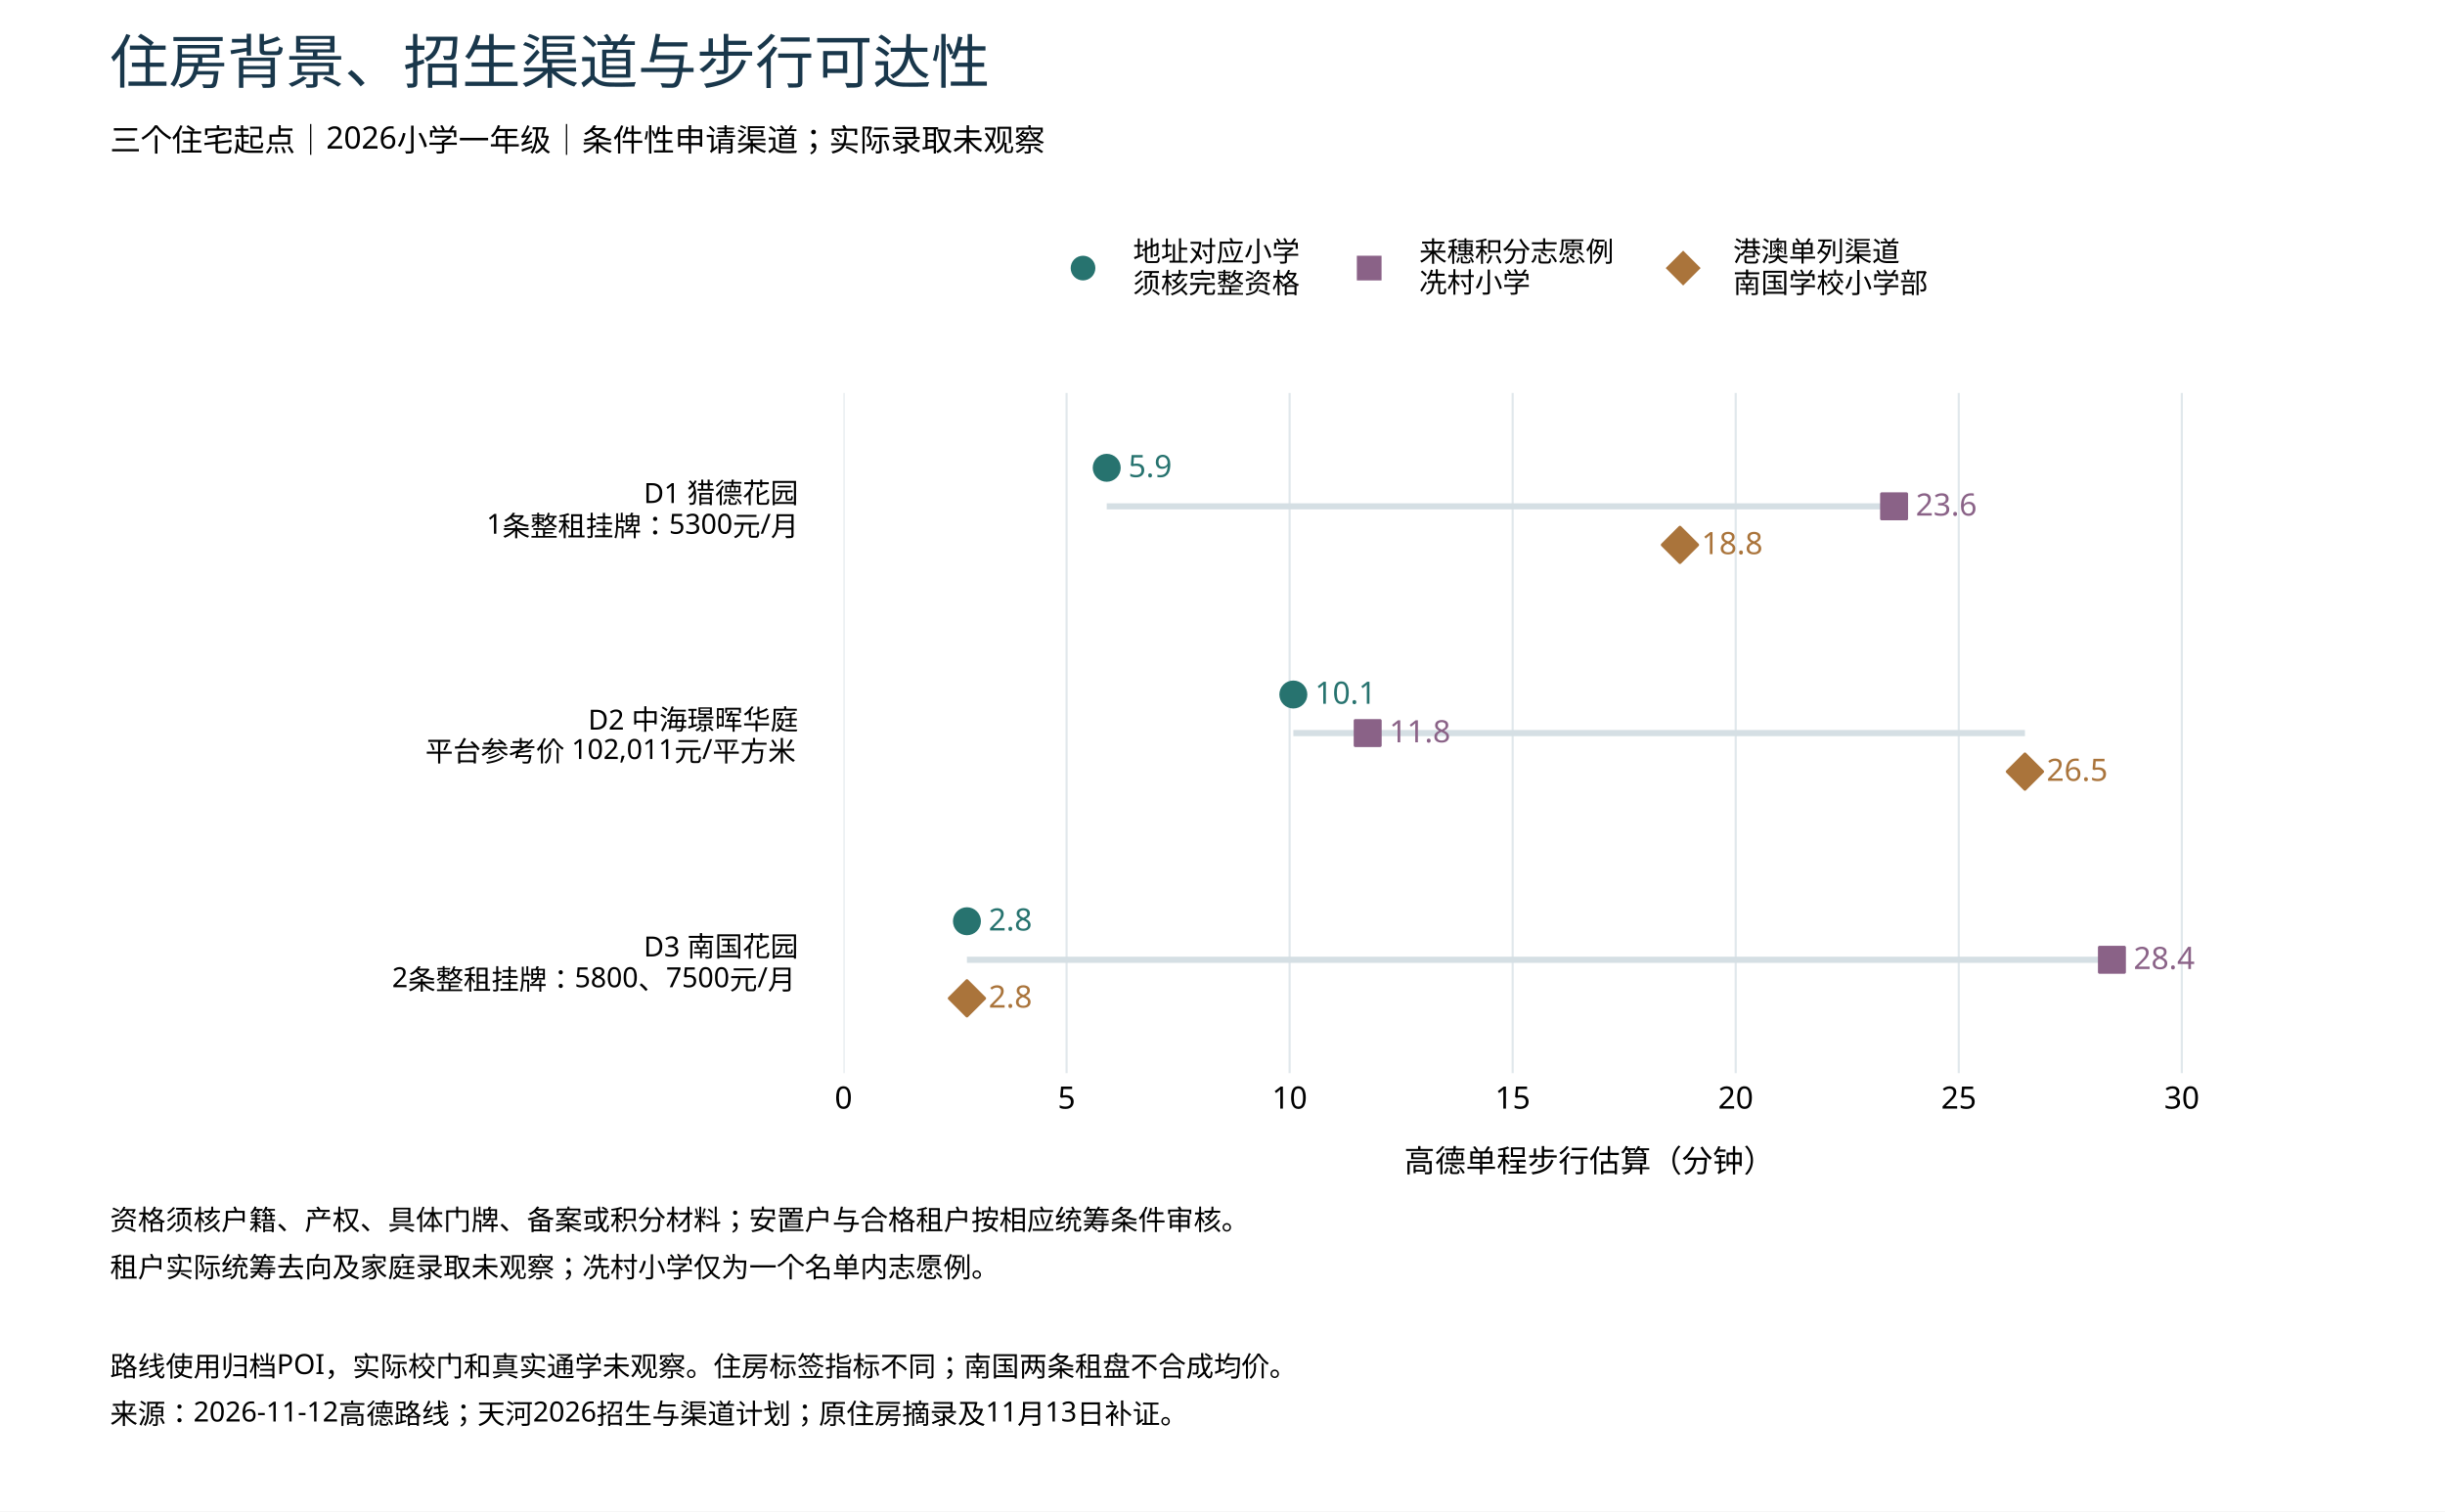
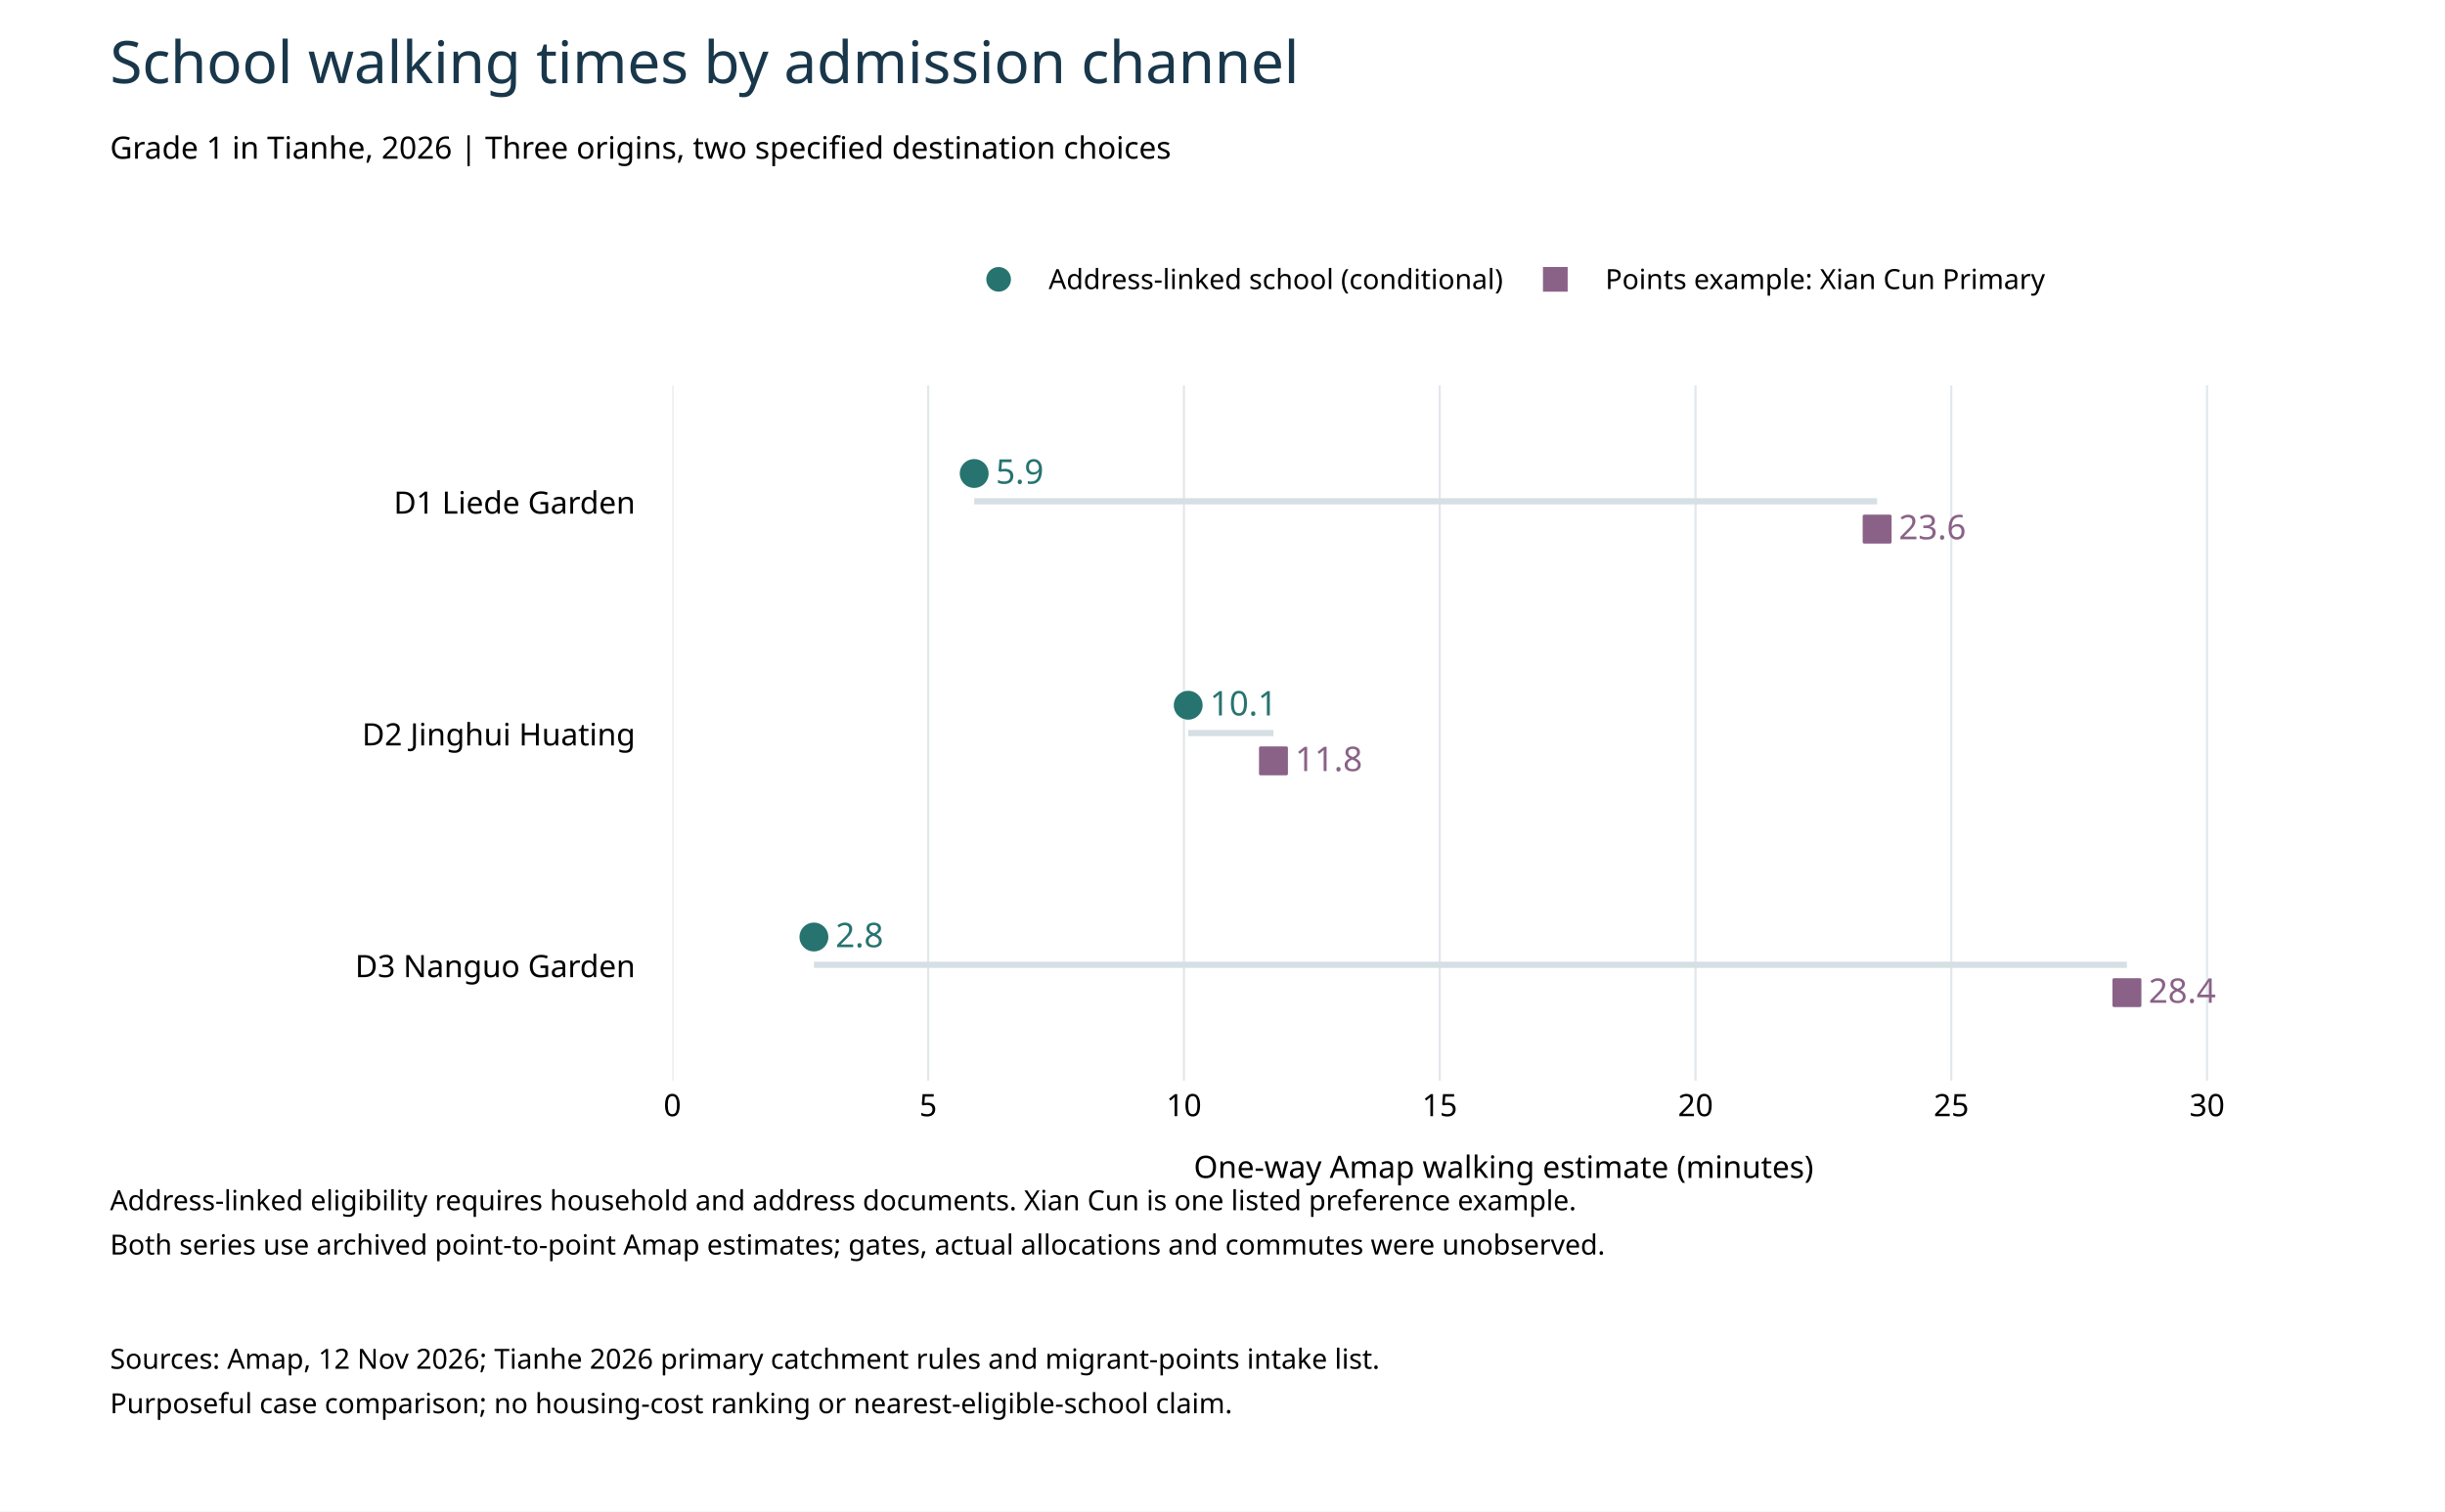
<svg xmlns="http://www.w3.org/2000/svg" xmlns:xlink="http://www.w3.org/1999/xlink" width="792pt" height="489.6pt" viewBox="0 0 792 489.6" version="1.1">
  <defs>
    <style type="text/css">*{stroke-linejoin: round; stroke-linecap: butt}</style>
  </defs>
  <g id="figure_1">
    <g id="patch_1">
      <path d="M 0 489.6  L 792 489.6  L 792 0  L 0 0  z " style="fill: #ffffff" />
    </g>
    <g id="axes_1">
      <g id="patch_2">
-         <path d="M 273.24 347.616  L 756.36 347.616  L 756.36 127.296  L 273.24 127.296  z " style="fill: #ffffff" />
+         <path d="M 217.8 350.064  L 756.36 350.064  L 756.36 124.848  L 217.8 124.848  z " style="fill: #ffffff" />
      </g>
      <g id="matplotlib.axis_1">
        <g id="xtick_1">
          <g id="line2d_1">
-             <path d="M 273.24 347.616  L 273.24 127.296  " clip-path="url(#p64e2a85a88)" style="fill: none; stroke: #e1e8ec; stroke-width: 0.7; stroke-linecap: square" />
+             <path d="M 217.8 350.064  L 217.8 124.848  " clip-path="url(#peb57e4b7e5)" style="fill: none; stroke: #e1e8ec; stroke-width: 0.7; stroke-linecap: square" />
          </g>
          <g id="line2d_2" />
          <g id="text_1">
-             <text style="font-weight: 500; font-size: 10px; font-family: 'WenQuanYi Zen Hei'; text-anchor: middle" x="273.24" y="359.114" transform="rotate(-0 273.24 359.114)">0</text>
+             <text style="font-weight: 500; font-size: 10px; font-family: 'WenQuanYi Zen Hei'; text-anchor: middle" x="217.8" y="361.562" transform="rotate(-0 217.8 361.562)">0</text>
          </g>
        </g>
        <g id="xtick_2">
          <g id="line2d_3">
-             <path d="M 345.491 347.616  L 345.491 127.296  " clip-path="url(#p64e2a85a88)" style="fill: none; stroke: #e1e8ec; stroke-width: 0.7; stroke-linecap: square" />
+             <path d="M 300.655 350.064  L 300.655 124.848  " clip-path="url(#peb57e4b7e5)" style="fill: none; stroke: #e1e8ec; stroke-width: 0.7; stroke-linecap: square" />
          </g>
          <g id="line2d_4" />
          <g id="text_2">
-             <text style="font-weight: 500; font-size: 10px; font-family: 'WenQuanYi Zen Hei'; text-anchor: middle" x="345.491" y="359.114" transform="rotate(-0 345.4912 359.114)">5</text>
+             <text style="font-weight: 500; font-size: 10px; font-family: 'WenQuanYi Zen Hei'; text-anchor: middle" x="300.655" y="361.562" transform="rotate(-0 300.6554 361.562)">5</text>
          </g>
        </g>
        <g id="xtick_3">
          <g id="line2d_5">
-             <path d="M 417.742 347.616  L 417.742 127.296  " clip-path="url(#p64e2a85a88)" style="fill: none; stroke: #e1e8ec; stroke-width: 0.7; stroke-linecap: square" />
+             <path d="M 383.511 350.064  L 383.511 124.848  " clip-path="url(#peb57e4b7e5)" style="fill: none; stroke: #e1e8ec; stroke-width: 0.7; stroke-linecap: square" />
          </g>
          <g id="line2d_6" />
          <g id="text_3">
-             <text style="font-weight: 500; font-size: 10px; font-family: 'WenQuanYi Zen Hei'; text-anchor: middle" x="417.742" y="359.114" transform="rotate(-0 417.7425 359.114)">10</text>
+             <text style="font-weight: 500; font-size: 10px; font-family: 'WenQuanYi Zen Hei'; text-anchor: middle" x="383.511" y="361.562" transform="rotate(-0 383.5108 361.562)">10</text>
          </g>
        </g>
        <g id="xtick_4">
          <g id="line2d_7">
-             <path d="M 489.994 347.616  L 489.994 127.296  " clip-path="url(#p64e2a85a88)" style="fill: none; stroke: #e1e8ec; stroke-width: 0.7; stroke-linecap: square" />
+             <path d="M 466.366 350.064  L 466.366 124.848  " clip-path="url(#peb57e4b7e5)" style="fill: none; stroke: #e1e8ec; stroke-width: 0.7; stroke-linecap: square" />
          </g>
          <g id="line2d_8" />
          <g id="text_4">
-             <text style="font-weight: 500; font-size: 10px; font-family: 'WenQuanYi Zen Hei'; text-anchor: middle" x="489.994" y="359.114" transform="rotate(-0 489.9937 359.114)">15</text>
+             <text style="font-weight: 500; font-size: 10px; font-family: 'WenQuanYi Zen Hei'; text-anchor: middle" x="466.366" y="361.562" transform="rotate(-0 466.3662 361.562)">15</text>
          </g>
        </g>
        <g id="xtick_5">
          <g id="line2d_9">
-             <path d="M 562.245 347.616  L 562.245 127.296  " clip-path="url(#p64e2a85a88)" style="fill: none; stroke: #e1e8ec; stroke-width: 0.7; stroke-linecap: square" />
+             <path d="M 549.222 350.064  L 549.222 124.848  " clip-path="url(#peb57e4b7e5)" style="fill: none; stroke: #e1e8ec; stroke-width: 0.7; stroke-linecap: square" />
          </g>
          <g id="line2d_10" />
          <g id="text_5">
-             <text style="font-weight: 500; font-size: 10px; font-family: 'WenQuanYi Zen Hei'; text-anchor: middle" x="562.245" y="359.114" transform="rotate(-0 562.245 359.114)">20</text>
+             <text style="font-weight: 500; font-size: 10px; font-family: 'WenQuanYi Zen Hei'; text-anchor: middle" x="549.222" y="361.562" transform="rotate(-0 549.2215 361.562)">20</text>
          </g>
        </g>
        <g id="xtick_6">
          <g id="line2d_11">
-             <path d="M 634.496 347.616  L 634.496 127.296  " clip-path="url(#p64e2a85a88)" style="fill: none; stroke: #e1e8ec; stroke-width: 0.7; stroke-linecap: square" />
+             <path d="M 632.077 350.064  L 632.077 124.848  " clip-path="url(#peb57e4b7e5)" style="fill: none; stroke: #e1e8ec; stroke-width: 0.7; stroke-linecap: square" />
          </g>
          <g id="line2d_12" />
          <g id="text_6">
-             <text style="font-weight: 500; font-size: 10px; font-family: 'WenQuanYi Zen Hei'; text-anchor: middle" x="634.496" y="359.114" transform="rotate(-0 634.4962 359.114)">25</text>
+             <text style="font-weight: 500; font-size: 10px; font-family: 'WenQuanYi Zen Hei'; text-anchor: middle" x="632.077" y="361.562" transform="rotate(-0 632.0769 361.562)">25</text>
          </g>
        </g>
        <g id="xtick_7">
          <g id="line2d_13">
-             <path d="M 706.747 347.616  L 706.747 127.296  " clip-path="url(#p64e2a85a88)" style="fill: none; stroke: #e1e8ec; stroke-width: 0.7; stroke-linecap: square" />
+             <path d="M 714.932 350.064  L 714.932 124.848  " clip-path="url(#peb57e4b7e5)" style="fill: none; stroke: #e1e8ec; stroke-width: 0.7; stroke-linecap: square" />
          </g>
          <g id="line2d_14" />
          <g id="text_7">
-             <text style="font-weight: 500; font-size: 10px; font-family: 'WenQuanYi Zen Hei'; text-anchor: middle" x="706.747" y="359.114" transform="rotate(-0 706.7475 359.114)">30</text>
+             <text style="font-weight: 500; font-size: 10px; font-family: 'WenQuanYi Zen Hei'; text-anchor: middle" x="714.932" y="361.562" transform="rotate(-0 714.9323 361.562)">30</text>
          </g>
        </g>
        <g id="text_8">
-           <text style="font-weight: 500; font-size: 10px; font-family: 'WenQuanYi Zen Hei'; text-anchor: middle" x="514.8" y="379.622" transform="rotate(-0 514.8 379.6223)">高德单程步行估算（分钟）</text>
+           <text style="font-weight: 500; font-size: 10px; font-family: 'WenQuanYi Zen Hei'; text-anchor: middle" x="487.08" y="381.562" transform="rotate(-0 487.08 381.562)">One-way Amap walking estimate (minutes)</text>
        </g>
      </g>
      <g id="matplotlib.axis_2">
        <g id="ytick_1">
          <g id="line2d_15" />
          <g id="text_9">
-             <text style="font-weight: 500; font-size: 9px; font-family: 'WenQuanYi Zen Hei'" transform="translate(208.5127 162.9306)">D1  猎德花园</text>
-             <text style="font-weight: 500; font-size: 9px; font-family: 'WenQuanYi Zen Hei'" transform="translate(157.5783 172.897)">1条整租挂牌：5300元/月</text>
+             <text style="font-weight: 500; font-size: 10px; font-family: 'WenQuanYi Zen Hei'; text-anchor: end" x="205.8" y="166.383" transform="rotate(-0 205.8 166.383)">D1  Liede Garden</text>
          </g>
        </g>
        <g id="ytick_2">
          <g id="line2d_16" />
          <g id="text_10">
-             <text style="font-weight: 500; font-size: 9px; font-family: 'WenQuanYi Zen Hei'" transform="translate(190.5127 236.3354)">D2  中海璟晖华庭</text>
-             <text style="font-weight: 500; font-size: 9px; font-family: 'WenQuanYi Zen Hei'" transform="translate(137.7839 246.6014)">平台参考价 102,011元/平方米</text>
+             <text style="font-weight: 500; font-size: 10px; font-family: 'WenQuanYi Zen Hei'; text-anchor: end" x="205.8" y="241.455" transform="rotate(-0 205.8 241.455)">D2  Jinghui Huating</text>
          </g>
        </g>
        <g id="ytick_3">
          <g id="line2d_17" />
          <g id="text_11">
-             <text style="font-weight: 500; font-size: 9px; font-family: 'WenQuanYi Zen Hei'" transform="translate(208.5127 309.8106)">D3  南国花园</text>
-             <text style="font-weight: 500; font-size: 9px; font-family: 'WenQuanYi Zen Hei'" transform="translate(126.9895 319.777)">2条整租挂牌：5800、7500元/月</text>
+             <text style="font-weight: 500; font-size: 10px; font-family: 'WenQuanYi Zen Hei'; text-anchor: end" x="205.8" y="316.527" transform="rotate(-0 205.8 316.527)">D3  Nanguo Garden</text>
          </g>
        </g>
      </g>
      <g id="LineCollection_1">
-         <path d="M 358.496 164.016  L 613.543 164.016  " clip-path="url(#p64e2a85a88)" style="fill: none; stroke: #d5dfe4; stroke-width: 2" />
+         <path d="M 315.569 162.384  L 608.049 162.384  " clip-path="url(#peb57e4b7e5)" style="fill: none; stroke: #d5dfe4; stroke-width: 2" />
      </g>
      <g id="LineCollection_2">
-         <path d="M 418.947 237.456  L 655.931 237.456  " clip-path="url(#p64e2a85a88)" style="fill: none; stroke: #d5dfe4; stroke-width: 2" />
+         <path d="M 384.892 237.456  L 412.51 237.456  " clip-path="url(#peb57e4b7e5)" style="fill: none; stroke: #d5dfe4; stroke-width: 2" />
      </g>
      <g id="LineCollection_3">
-         <path d="M 313.219 310.896  L 684.109 310.896  " clip-path="url(#p64e2a85a88)" style="fill: none; stroke: #d5dfe4; stroke-width: 2" />
+         <path d="M 263.647 312.528  L 688.971 312.528  " clip-path="url(#peb57e4b7e5)" style="fill: none; stroke: #d5dfe4; stroke-width: 2" />
      </g>
      <g id="PathCollection_1">
        <defs>
-           <path id="mca02ad1dfe" d="M 0 4.031  C 1.069 4.031 2.094 3.606 2.85 2.85  C 3.606 2.094 4.031 1.069 4.031 0  C 4.031 -1.069 3.606 -2.094 2.85 -2.85  C 2.094 -3.606 1.069 -4.031 0 -4.031  C -1.069 -4.031 -2.094 -3.606 -2.85 -2.85  C -3.606 -2.094 -4.031 -1.069 -4.031 0  C -4.031 1.069 -3.606 2.094 -2.85 2.85  C -2.094 3.606 -1.069 4.031 0 4.031  z " style="stroke: #27736f" />
-         </defs>
-         <g clip-path="url(#p64e2a85a88)">
-           <use xlink:href="#mca02ad1dfe" x="358.496" y="151.531" style="fill: #27736f; stroke: #27736f" />
+           <path id="mece2f3ad5e" d="M 0 4.183  C 1.109 4.183 2.174 3.743 2.958 2.958  C 3.743 2.174 4.183 1.109 4.183 0  C 4.183 -1.109 3.743 -2.174 2.958 -2.958  C 2.174 -3.743 1.109 -4.183 0 -4.183  C -1.109 -4.183 -2.174 -3.743 -2.958 -2.958  C -3.743 -2.174 -4.183 -1.109 -4.183 0  C -4.183 1.109 -3.743 2.174 -2.958 2.958  C -2.174 3.743 -1.109 4.183 0 4.183  z " style="stroke: #27736f" />
+         </defs>
+         <g clip-path="url(#peb57e4b7e5)">
+           <use xlink:href="#mece2f3ad5e" x="315.569" y="153.375" style="fill: #27736f; stroke: #27736f" />
        </g>
      </g>
      <g id="text_12">
-         <text style="font-weight: 500; font-size: 10px; font-family: 'WenQuanYi Zen Hei'; text-anchor: start; fill: #27736f" x="365.496" y="154.529" transform="rotate(-0 365.4965 154.5292)">5.9</text>
+         <text style="font-weight: 500; font-size: 11px; font-family: 'WenQuanYi Zen Hei'; text-anchor: start; fill: #27736f" x="322.569" y="156.673" transform="rotate(-0 322.5694 156.6732)">5.9</text>
      </g>
      <g id="PathCollection_2">
        <defs>
-           <path id="md54a0a41b2" d="M -4.031 4.031  L 4.031 4.031  L 4.031 -4.031  L -4.031 -4.031  z " style="stroke: #8a6287" />
-         </defs>
-         <g clip-path="url(#p64e2a85a88)">
-           <use xlink:href="#md54a0a41b2" x="613.543" y="164.016" style="fill: #8a6287; stroke: #8a6287" />
+           <path id="m8893f6c593" d="M -4.183 4.183  L 4.183 4.183  L 4.183 -4.183  L -4.183 -4.183  z " style="stroke: #8a6287" />
+         </defs>
+         <g clip-path="url(#peb57e4b7e5)">
+           <use xlink:href="#m8893f6c593" x="608.049" y="171.393" style="fill: #8a6287; stroke: #8a6287" />
        </g>
      </g>
      <g id="text_13">
-         <text style="font-weight: 500; font-size: 10px; font-family: 'WenQuanYi Zen Hei'; text-anchor: start; fill: #8a6287" x="620.543" y="167.014" transform="rotate(-0 620.5434 167.014)">23.6</text>
+         <text style="font-weight: 500; font-size: 11px; font-family: 'WenQuanYi Zen Hei'; text-anchor: start; fill: #8a6287" x="615.049" y="174.69" transform="rotate(-0 615.0489 174.6905)">23.6</text>
      </g>
      <g id="PathCollection_3">
-         <defs>
-           <path id="m8babce3ca3" d="M -0 5.701  L 5.701 0  L 0 -5.701  L -5.701 -0  z " style="stroke: #aa743b" />
-         </defs>
-         <g clip-path="url(#p64e2a85a88)">
-           <use xlink:href="#m8babce3ca3" x="544.182" y="176.501" style="fill: #aa743b; stroke: #aa743b" />
+         <g clip-path="url(#peb57e4b7e5)">
+           <use xlink:href="#mece2f3ad5e" x="384.892" y="228.447" style="fill: #27736f; stroke: #27736f" />
        </g>
      </g>
      <g id="text_14">
-         <text style="font-weight: 500; font-size: 10px; font-family: 'WenQuanYi Zen Hei'; text-anchor: start; fill: #aa743b" x="551.182" y="179.499" transform="rotate(-0 551.1822 179.4988)">18.8</text>
+         <text style="font-weight: 500; font-size: 11px; font-family: 'WenQuanYi Zen Hei'; text-anchor: start; fill: #27736f" x="391.892" y="231.745" transform="rotate(-0 391.8917 231.7452)">10.1</text>
      </g>
      <g id="PathCollection_4">
-         <g clip-path="url(#p64e2a85a88)">
-           <use xlink:href="#mca02ad1dfe" x="418.947" y="224.971" style="fill: #27736f; stroke: #27736f" />
+         <g clip-path="url(#peb57e4b7e5)">
+           <use xlink:href="#m8893f6c593" x="412.51" y="246.465" style="fill: #8a6287; stroke: #8a6287" />
        </g>
      </g>
      <g id="text_15">
-         <text style="font-weight: 500; font-size: 10px; font-family: 'WenQuanYi Zen Hei'; text-anchor: start; fill: #27736f" x="425.947" y="227.969" transform="rotate(-0 425.9467 227.9692)">10.1</text>
+         <text style="font-weight: 500; font-size: 11px; font-family: 'WenQuanYi Zen Hei'; text-anchor: start; fill: #8a6287" x="419.51" y="249.762" transform="rotate(-0 419.5102 249.7625)">11.8</text>
      </g>
      <g id="PathCollection_5">
-         <g clip-path="url(#p64e2a85a88)">
-           <use xlink:href="#md54a0a41b2" x="443.03" y="237.456" style="fill: #8a6287; stroke: #8a6287" />
+         <g clip-path="url(#peb57e4b7e5)">
+           <use xlink:href="#mece2f3ad5e" x="263.647" y="303.519" style="fill: #27736f; stroke: #27736f" />
        </g>
      </g>
      <g id="text_16">
-         <text style="font-weight: 500; font-size: 10px; font-family: 'WenQuanYi Zen Hei'; text-anchor: start; fill: #8a6287" x="450.03" y="240.454" transform="rotate(-0 450.0304 240.454)">11.8</text>
+         <text style="font-weight: 500; font-size: 11px; font-family: 'WenQuanYi Zen Hei'; text-anchor: start; fill: #27736f" x="270.647" y="306.817" transform="rotate(-0 270.6466 306.8172)">2.8</text>
      </g>
      <g id="PathCollection_6">
-         <g clip-path="url(#p64e2a85a88)">
-           <use xlink:href="#m8babce3ca3" x="655.931" y="249.941" style="fill: #aa743b; stroke: #aa743b" />
+         <g clip-path="url(#peb57e4b7e5)">
+           <use xlink:href="#m8893f6c593" x="688.971" y="321.537" style="fill: #8a6287; stroke: #8a6287" />
        </g>
      </g>
      <g id="text_17">
-         <text style="font-weight: 500; font-size: 10px; font-family: 'WenQuanYi Zen Hei'; text-anchor: start; fill: #aa743b" x="662.931" y="252.939" transform="rotate(-0 662.9308 252.9388)">26.5</text>
-       </g>
-       <g id="PathCollection_7">
-         <g clip-path="url(#p64e2a85a88)">
-           <use xlink:href="#mca02ad1dfe" x="313.219" y="298.411" style="fill: #27736f; stroke: #27736f" />
-         </g>
-       </g>
-       <g id="text_18">
-         <text style="font-weight: 500; font-size: 10px; font-family: 'WenQuanYi Zen Hei'; text-anchor: start; fill: #27736f" x="320.219" y="301.409" transform="rotate(-0 320.219 301.4092)">2.8</text>
-       </g>
-       <g id="PathCollection_8">
-         <g clip-path="url(#p64e2a85a88)">
-           <use xlink:href="#md54a0a41b2" x="684.109" y="310.896" style="fill: #8a6287; stroke: #8a6287" />
-         </g>
-       </g>
-       <g id="text_19">
-         <text style="font-weight: 500; font-size: 10px; font-family: 'WenQuanYi Zen Hei'; text-anchor: start; fill: #8a6287" x="691.109" y="313.894" transform="rotate(-0 691.1088 313.894)">28.4</text>
-       </g>
-       <g id="PathCollection_9">
-         <g clip-path="url(#p64e2a85a88)">
-           <use xlink:href="#m8babce3ca3" x="313.219" y="323.381" style="fill: #aa743b; stroke: #aa743b" />
-         </g>
-       </g>
-       <g id="text_20">
-         <text style="font-weight: 500; font-size: 10px; font-family: 'WenQuanYi Zen Hei'; text-anchor: start; fill: #aa743b" x="320.219" y="326.379" transform="rotate(-0 320.219 326.3788)">2.8</text>
-       </g>
+         <text style="font-weight: 500; font-size: 11px; font-family: 'WenQuanYi Zen Hei'; text-anchor: start; fill: #8a6287" x="695.971" y="324.834" transform="rotate(-0 695.971 324.8345)">28.4</text>
+       </g>
+     </g>
+     <g id="text_18">
+       <text style="font-weight: 500; font-size: 19px; font-family: 'WenQuanYi Zen Hei'; text-anchor: start; fill: #19374b" x="35.64" y="26.928" transform="rotate(-0 35.64 26.928)">School walking times by admission channel</text>
+     </g>
+     <g id="text_19">
+       <text style="font-weight: 500; font-size: 10px; font-family: 'WenQuanYi Zen Hei'; text-anchor: start" x="35.64" y="51.408" transform="rotate(-0 35.64 51.408)">Grade 1 in Tianhe, 2026 | Three origins, two specified destination choices</text>
+     </g>
+     <g id="text_20">
+       <text style="font-weight: 500; font-size: 9px; font-family: 'WenQuanYi Zen Hei'" transform="translate(35.64 392.0207)">Address-linked eligibility requires household and address documents. Xian Cun is one listed preference example.</text>
+       <text style="font-weight: 500; font-size: 9px; font-family: 'WenQuanYi Zen Hei'" transform="translate(35.64 406.368)">Both series use archived point-to-point Amap estimates; gates, actual allocations and commutes were unobserved.</text>
    </g>
    <g id="text_21">
-       <text style="font-weight: 500; font-size: 19px; font-family: 'WenQuanYi Zen Hei'; text-anchor: start; fill: #19374b" x="35.64" y="26.928" transform="rotate(-0 35.64 26.928)">住房背景、招生渠道与步行可达性</text>
-     </g>
-     <g id="text_22">
-       <text style="font-weight: 500; font-size: 10px; font-family: 'WenQuanYi Zen Hei'; text-anchor: start" x="35.64" y="48.96" transform="rotate(-0 35.64 48.96)">三个住宅起点｜2026小学一年级｜条件性申请渠道；实际录取未观察</text>
-     </g>
-     <g id="text_23">
-       <text style="font-weight: 500; font-size: 9px; font-family: 'WenQuanYi Zen Hei'" transform="translate(35.64 398.3937)">资格须核户籍、产权、具体门牌、备案或积分材料；安置户与合格租户按相应统筹条件审核。</text>
-       <text style="font-weight: 500; font-size: 9px; font-family: 'WenQuanYi Zen Hei'" transform="translate(35.64 413.712)">租户实际统筹去向及家庭录取未观察；冼村小学仅为一个名单内志愿例。</text>
-     </g>
-     <g id="text_24">
-       <text style="font-weight: 500; font-size: 9px; font-family: 'WenQuanYi Zen Hei'" transform="translate(35.64 445.8287)">路线使用归档POI，实际校门和真实通学未观察。住房标签指标不同；南国两条租盘不合成均价。</text>
-       <text style="font-weight: 500; font-size: 9px; font-family: 'WenQuanYi Zen Hei'" transform="translate(35.64 461.2032)">来源：2026-11-12高德路线；天河2026招生与渠道计划；原住房摘录及11月13日补证。</text>
+       <text style="font-weight: 500; font-size: 9px; font-family: 'WenQuanYi Zen Hei'" transform="translate(35.64 443.3711)">Sources: Amap, 12 Nov 2026; Tianhe 2026 primary catchment rules and migrant-points intake list.</text>
+       <text style="font-weight: 500; font-size: 9px; font-family: 'WenQuanYi Zen Hei'" transform="translate(35.64 457.776)">Purposeful case comparison; no housing-cost ranking or nearest-eligible-school claim.</text>
    </g>
    <g id="legend_1">
      <g id="line2d_18">
        <defs>
-           <path id="mf7dfa3e520" d="M 0 3.5  C 0.928 3.5 1.819 3.131 2.475 2.475  C 3.131 1.819 3.5 0.928 3.5 0  C 3.5 -0.928 3.131 -1.819 2.475 -2.475  C 1.819 -3.131 0.928 -3.5 0 -3.5  C -0.928 -3.5 -1.819 -3.131 -2.475 -2.475  C -3.131 -1.819 -3.5 -0.928 -3.5 0  C -3.5 0.928 -3.131 1.819 -2.475 2.475  C -1.819 3.131 -0.928 3.5 0 3.5  z " style="stroke: #27736f" />
+           <path id="m6a54974aeb" d="M 0 3.5  C 0.928 3.5 1.819 3.131 2.475 2.475  C 3.131 1.819 3.5 0.928 3.5 0  C 3.5 -0.928 3.131 -1.819 2.475 -2.475  C 1.819 -3.131 0.928 -3.5 0 -3.5  C -0.928 -3.5 -1.819 -3.131 -2.475 -2.475  C -3.131 -1.819 -3.5 -0.928 -3.5 0  C -3.5 0.928 -3.131 1.819 -2.475 2.475  C -1.819 3.131 -0.928 3.5 0 3.5  z " style="stroke: #27736f" />
        </defs>
        <g>
-           <use xlink:href="#mf7dfa3e520" x="350.82" y="86.836" style="fill: #27736f; stroke: #27736f" />
-         </g>
-       </g>
-       <g id="text_25">
-         <text style="font-weight: 500; font-size: 9px; font-family: 'WenQuanYi Zen Hei'" transform="translate(367.02 84.68564)">地址对应小学</text>
-         <text style="font-weight: 500; font-size: 9px; font-family: 'WenQuanYi Zen Hei'" transform="translate(367.02 94.95162)">须核完整资格</text>
+           <use xlink:href="#m6a54974aeb" x="323.48" y="90.484" style="fill: #27736f; stroke: #27736f" />
+         </g>
+       </g>
+       <g id="text_22">
+         <text style="font-weight: 500; font-size: 9px; font-family: 'WenQuanYi Zen Hei'; text-anchor: start" x="339.68" y="93.634" transform="rotate(-0 339.6804 93.63424)">Address-linked school (conditional)</text>
      </g>
      <g id="line2d_19">
        <defs>
-           <path id="m8f15cba2a7" d="M -3.5 3.5  L 3.5 3.5  L 3.5 -3.5  L -3.5 -3.5  z " style="stroke: #8a6287; stroke-linejoin: miter" />
+           <path id="mdc79f09b06" d="M -3.5 3.5  L 3.5 3.5  L 3.5 -3.5  L -3.5 -3.5  z " style="stroke: #8a6287; stroke-linejoin: miter" />
        </defs>
        <g>
-           <use xlink:href="#m8f15cba2a7" x="443.52" y="86.836" style="fill: #8a6287; stroke: #8a6287; stroke-linejoin: miter" />
-         </g>
-       </g>
-       <g id="text_26">
-         <text style="font-weight: 500; font-size: 9px; font-family: 'WenQuanYi Zen Hei'" transform="translate(459.72 84.73908)">来穗积分志愿例</text>
-         <text style="font-weight: 500; font-size: 9px; font-family: 'WenQuanYi Zen Hei'" transform="translate(459.72 94.74068)">冼村小学</text>
-       </g>
-       <g id="line2d_20">
-         <defs>
-           <path id="m056236f9a0" d="M -0 4.95  L 4.95 0  L 0 -4.95  L -4.95 -0  z " style="stroke: #aa743b; stroke-linejoin: miter" />
-         </defs>
-         <g>
-           <use xlink:href="#m056236f9a0" x="545.22" y="86.836" style="fill: #aa743b; stroke: #aa743b; stroke-linejoin: miter" />
-         </g>
-       </g>
-       <g id="text_27">
-         <text style="font-weight: 500; font-size: 9px; font-family: 'WenQuanYi Zen Hei'" transform="translate(561.42 84.66877)">港澳单列渠道</text>
-         <text style="font-weight: 500; font-size: 9px; font-family: 'WenQuanYi Zen Hei'" transform="translate(561.42 94.87287)">南国学校小学部</text>
+           <use xlink:href="#mdc79f09b06" x="503.808" y="90.484" style="fill: #8a6287; stroke: #8a6287; stroke-linejoin: miter" />
+         </g>
+       </g>
+       <g id="text_23">
+         <text style="font-weight: 500; font-size: 9px; font-family: 'WenQuanYi Zen Hei'; text-anchor: start" x="520.008" y="93.634" transform="rotate(-0 520.008 93.63424)">Points example: Xian Cun Primary</text>
      </g>
    </g>
  </g>
  <defs>
-     <clipPath id="p64e2a85a88">
-       <rect x="273.24" y="127.296" width="483.12" height="220.32" />
+     <clipPath id="peb57e4b7e5">
+       <rect x="217.8" y="124.848" width="538.56" height="225.216" />
    </clipPath>
  </defs>
</svg>
